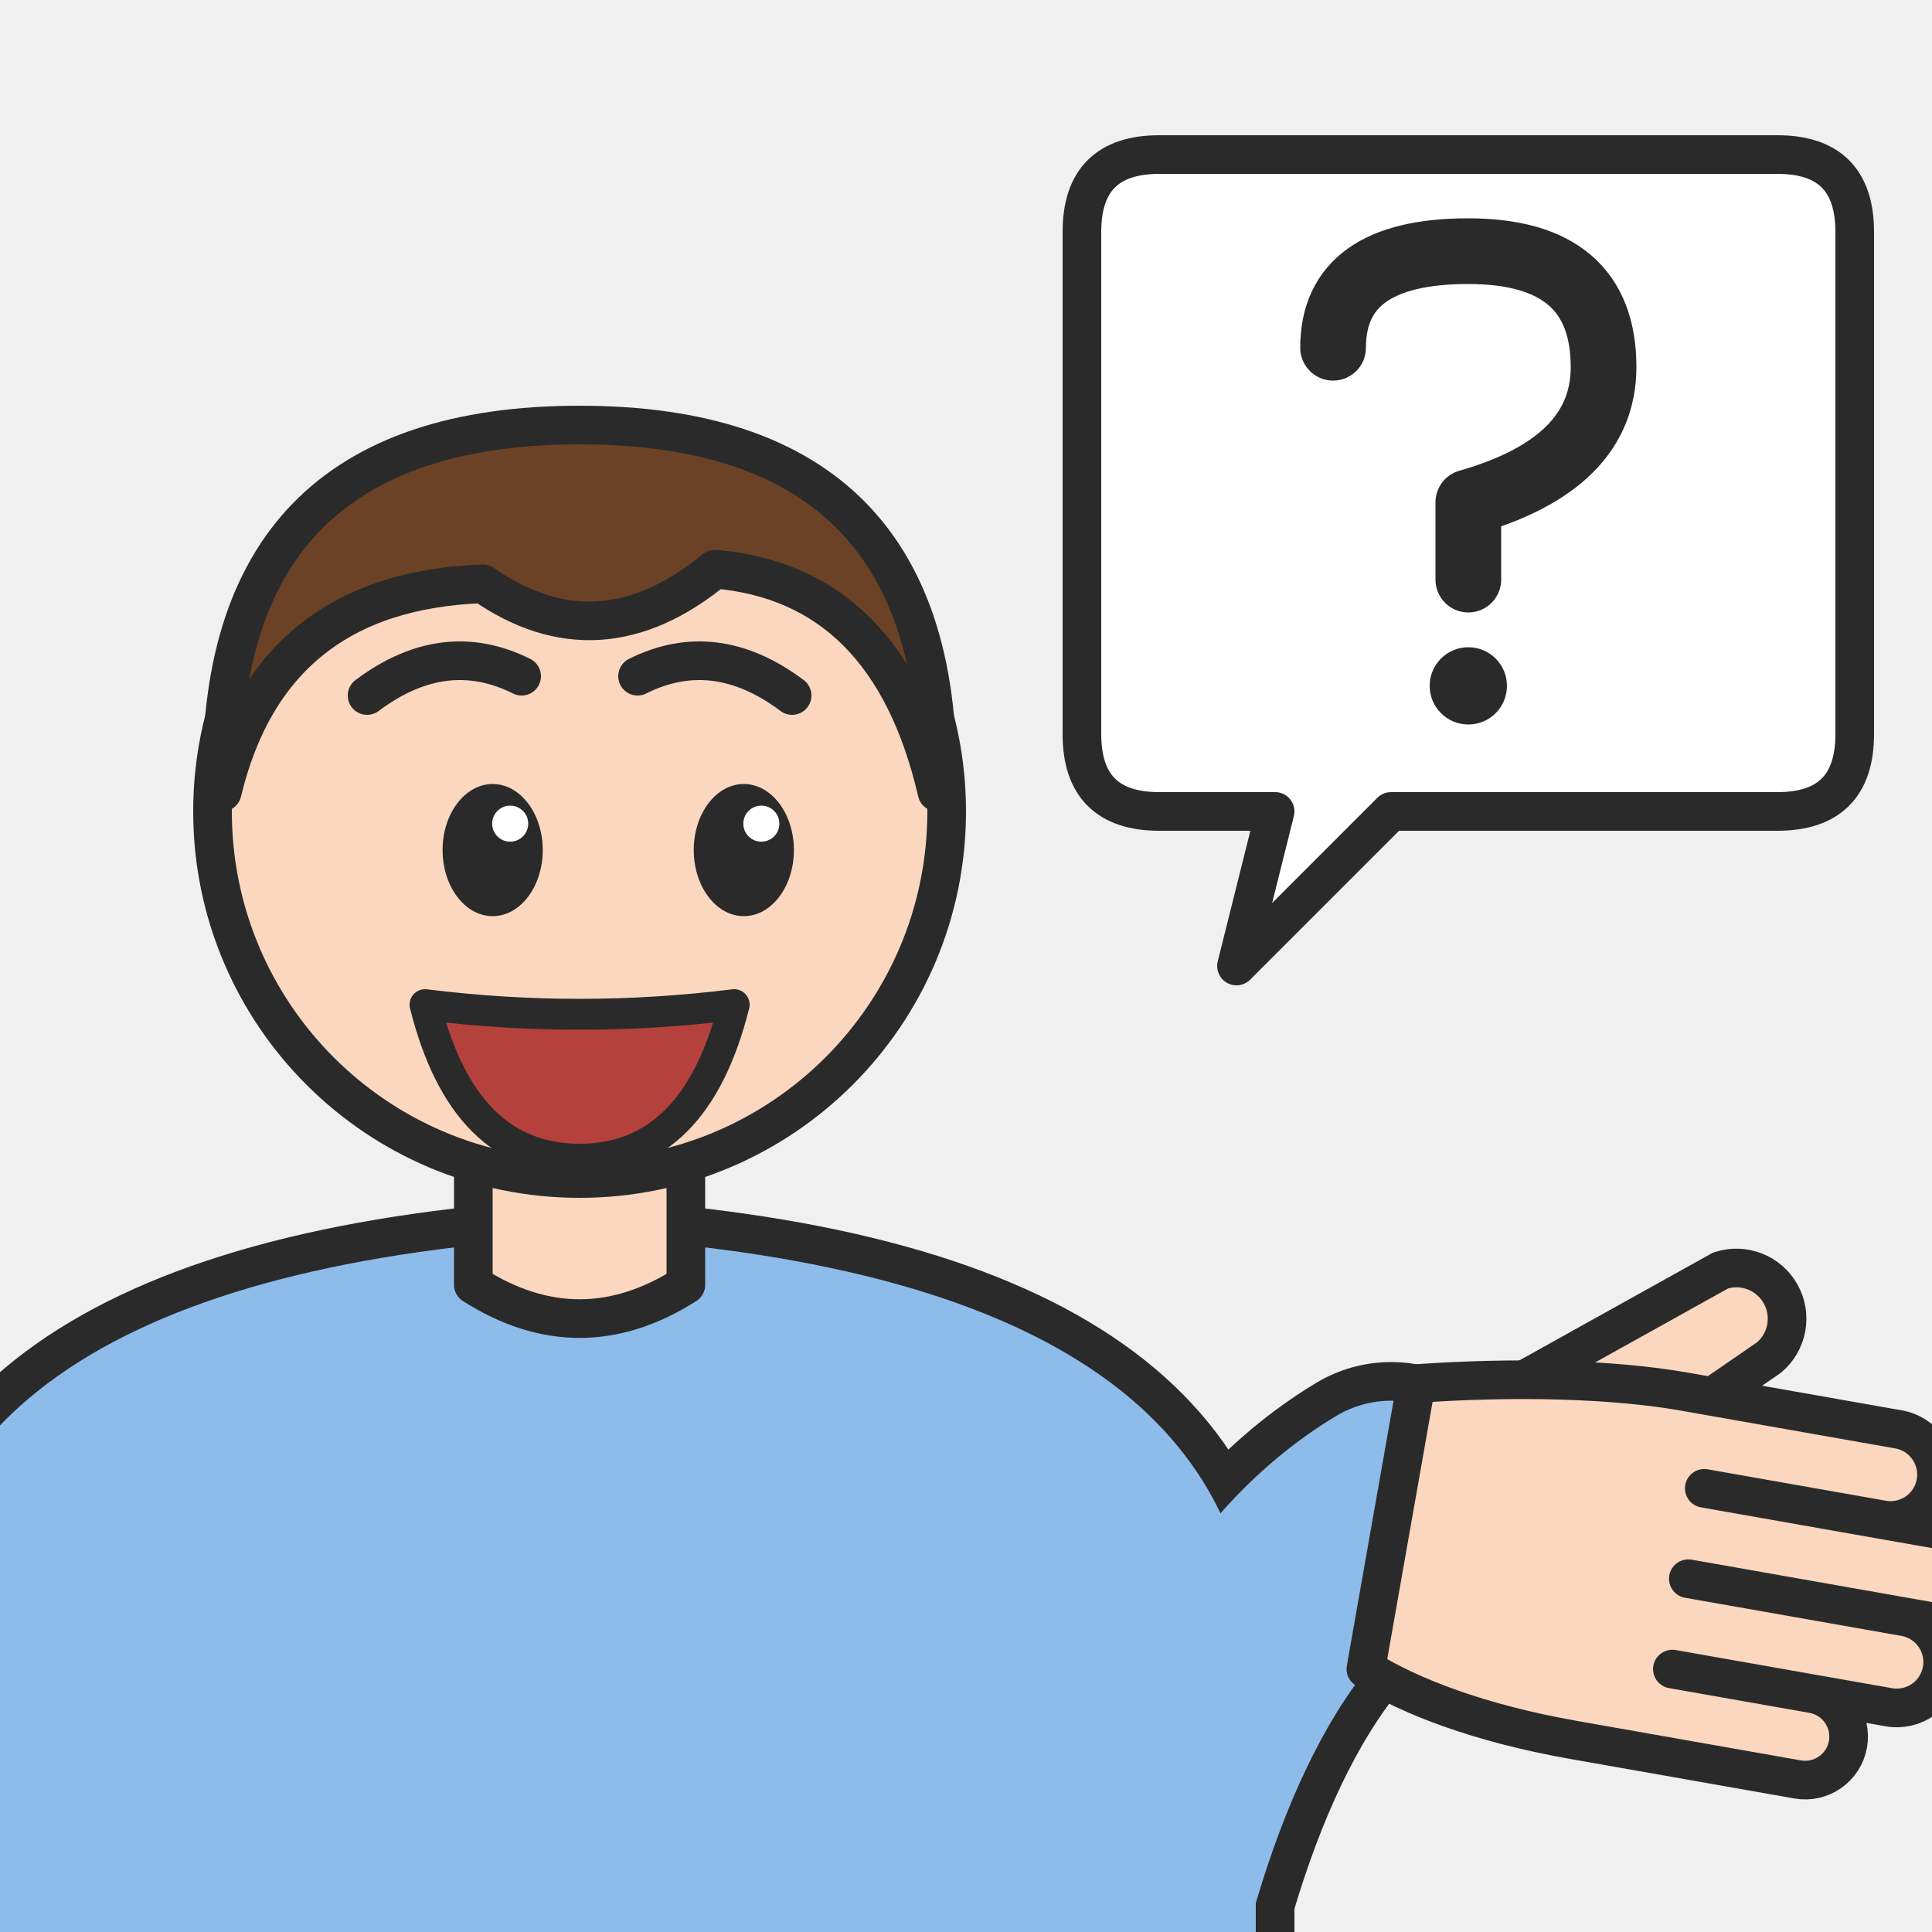
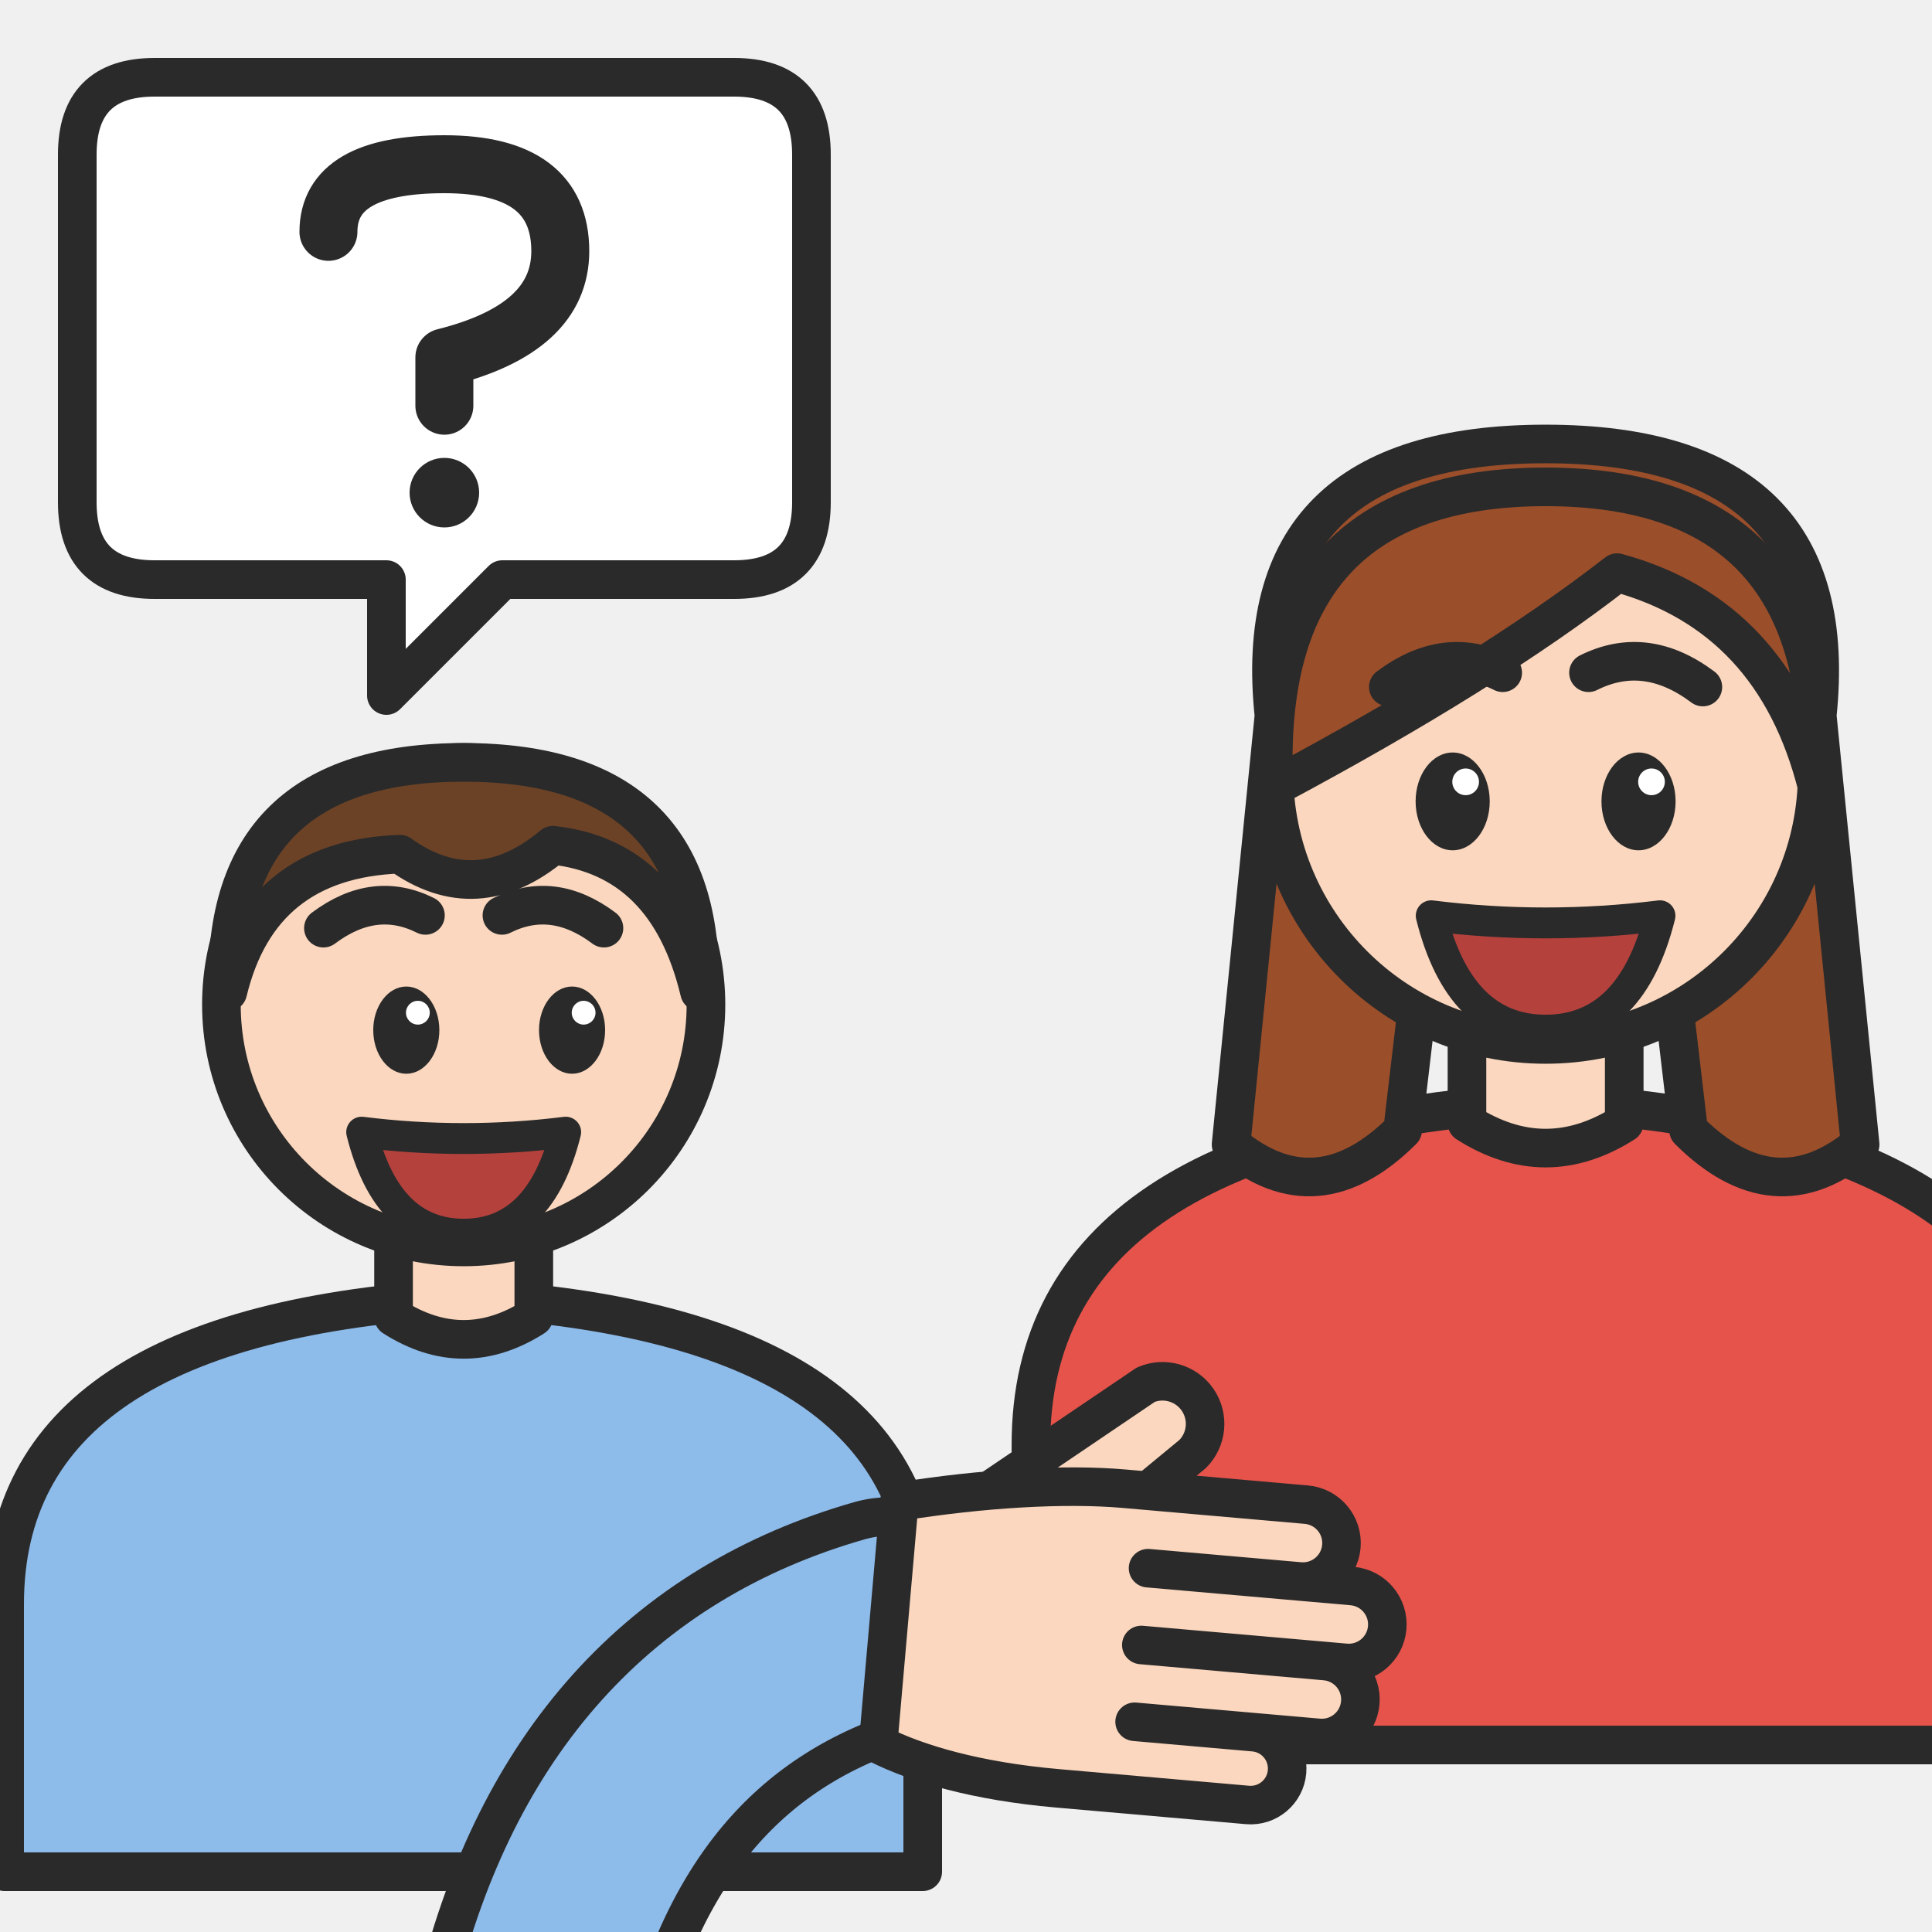
<svg xmlns="http://www.w3.org/2000/svg" viewBox="0 0 100 100" width="512" height="512" stroke-linecap="round" stroke-linejoin="round" role="img" aria-label="požiadať">
-   <path d="M58 104 Q62 84 72 78" fill="none" stroke="#2A2A2A" stroke-width="15" />
-   <path d="M-6 104 V87 Q-6 65 30 63 Q66 65 66 87 V104 Z" fill="#8DBBEA" stroke="#2A2A2A" stroke-width="2" />
-   <path d="M58 104 Q62 84 72 78" fill="none" stroke="#8DBBEA" stroke-width="11" />
-   <path d="M24.5 57 V66.5 Q30 70.0 35.5 66.5 V57" fill="#FAD7BE" stroke="#2A2A2A" stroke-width="2" />
-   <circle cx="30" cy="42" r="19" fill="#FAD7BE" stroke="#2A2A2A" stroke-width="2" />
-   <path d="M11.5 41 Q11 22 30 22 Q49 22 48.5 41 Q46 30.22 37 29.46 Q31 34.4 25 30.22 Q14 30.6 11.5 41 Z" fill="#6B4226" stroke="#2A2A2A" stroke-width="2" />
-   <path d="M19 36 Q23 33 27 35" fill="none" stroke="#2A2A2A" stroke-width="2" />
-   <path d="M33 35 Q37 33 41 36" fill="none" stroke="#2A2A2A" stroke-width="2" />
-   <ellipse cx="25.5" cy="44.0" rx="2.592" ry="3.42" fill="#2A2A2A" stroke="#2A2A2A" stroke-width="0" />
-   <circle cx="26.407" cy="42.632" r="0.933" fill="#FFFFFF" stroke="#2A2A2A" stroke-width="0" />
-   <ellipse cx="38.5" cy="44.0" rx="2.592" ry="3.42" fill="#2A2A2A" stroke="#2A2A2A" stroke-width="0" />
-   <circle cx="39.407" cy="42.632" r="0.933" fill="#FFFFFF" stroke="#2A2A2A" stroke-width="0" />
-   <path d="M22 52 Q30 53 38 52 Q36 60 30 60 Q24 60 22 52 Z" fill="#B5413D" stroke="#2A2A2A" stroke-width="1.6" />
-   <g transform="translate(72 79) rotate(100) scale(1.25 1.25)">
-     <path d="M-5 -2 L-12.8 -11.6 A2.1 2.1 0 0 1 -9.6 -14.2 L-3.5 -8 Z" fill="#FAD7BE" stroke="#2A2A2A" stroke-width="1.6" />
-     <path d="M-6 0 C-7 -4 -7.6 -8 -7.6 -11 L-7.6 -20 A1.9 1.9 0 0 1 -3.8 -20 L-3.8 -12.5 L-3.8 -22.6 A1.9 1.9 0 0 1 0 -22.6 L0 -12.5 L0 -21.6 A1.9 1.9 0 0 1 3.8 -21.6 L3.8 -12.5 L3.8 -18.4 A1.8 1.8 0 0 1 7.4 -18.4 L7.4 -9 C7.4 -5 6.8 -2 6 0 Z" fill="#FAD7BE" stroke="#2A2A2A" stroke-width="1.6" />
+   <g transform="translate(80 40) scale(0.74) translate(-50 -36)">
+     <path d="M14 104 V83 Q14 61 50 59 Q86 61 86 83 V104 Z" fill="#E5534B" stroke="#2A2A2A" stroke-width="2.7" />
+     <path d="M31 32 Q29 13 50 13 Q71 13 69 32 L72 62 Q66 67 60 61 L58 44 H42 L40 61 Q34 67 28 62 Z" fill="#9A4E2A" stroke="#2A2A2A" stroke-width="2.7" />
+     <path d="M44.5 51 V60.5 Q50 64 55.5 60.5 V51" fill="#FAD7BE" stroke="#2A2A2A" stroke-width="2.7" />
+     <circle cx="50" cy="36" r="19" fill="#FAD7BE" stroke="#2A2A2A" stroke-width="2.7" />
+     <path d="M31 37 Q30 16 50 16 Q70 16 69 37 Q66 25 55 22 Q46 29 31 37 Z" fill="#9A4E2A" stroke="#2A2A2A" stroke-width="2.7" />
+     <path d="M39 30 Q43 27 47 29" fill="none" stroke="#2A2A2A" stroke-width="2.7" />
+     <path d="M53 29 Q57 27 61 30" fill="none" stroke="#2A2A2A" stroke-width="2.7" />
+     <ellipse cx="43.5" cy="38.0" rx="2.592" ry="3.42" fill="#2A2A2A" stroke="#2A2A2A" stroke-width="0.0" />
+     <circle cx="44.407" cy="36.632" r="0.933" fill="#FFFFFF" stroke="#2A2A2A" stroke-width="0.0" />
+     <ellipse cx="56.5" cy="38.0" rx="2.592" ry="3.42" fill="#2A2A2A" stroke="#2A2A2A" stroke-width="0.0" />
+     <circle cx="57.407" cy="36.632" r="0.933" fill="#FFFFFF" stroke="#2A2A2A" stroke-width="0.0" />
+     <path d="M42 46 Q50 47 58 46 Q56 54 50 54 Q44 54 42 46 Z" fill="#B5413D" stroke="#2A2A2A" stroke-width="2.16" />
  </g>
-   <path d="M60 8 H92 Q96 8 96 12 V38 Q96 42 92 42 H72 L64 50 L66 42 H60 Q56 42 56 38 V12 Q56 8 60 8 Z" fill="#FFFFFF" stroke="#2A2A2A" stroke-width="2" />
-   <path d="M69 18 Q69 13 76 13 Q83 13 83 19 Q83 24 76 26 V30" fill="none" stroke="#2A2A2A" stroke-width="3.4" />
-   <circle cx="76" cy="35.5" r="2" fill="#2A2A2A" stroke="#2A2A2A" stroke-width="0" />
+   <g transform="translate(24 52) scale(0.66) translate(-50 -36)">
+     <path d="M14 104 V83 Q14 61 50 59 Q86 61 86 83 V104 Z" fill="#8DBBEA" stroke="#2A2A2A" stroke-width="3.03" />
+     <path d="M44.5 51 V60.5 Q50 64 55.5 60.5 V51" fill="#FAD7BE" stroke="#2A2A2A" stroke-width="3.03" />
+     <circle cx="50" cy="36" r="19" fill="#FAD7BE" stroke="#2A2A2A" stroke-width="3.03" />
+     <path d="M31.5 35 Q31 17 50 17 Q69 17 68.5 35 Q66 24.5 57 23.5 Q51 28.5 45 24.2 Q34 24.6 31.5 35 Z" fill="#6B4226" stroke="#2A2A2A" stroke-width="3.03" />
+     <path d="M39 30 Q43 27 47 29" fill="none" stroke="#2A2A2A" stroke-width="3.03" />
+     <path d="M53 29 Q57 27 61 30" fill="none" stroke="#2A2A2A" stroke-width="3.03" />
+     <ellipse cx="45.5" cy="38.0" rx="2.592" ry="3.42" fill="#2A2A2A" stroke="#2A2A2A" stroke-width="0.0" />
+     <circle cx="46.407" cy="36.632" r="0.933" fill="#FFFFFF" stroke="#2A2A2A" stroke-width="0.0" />
+     <ellipse cx="58.5" cy="38.0" rx="2.592" ry="3.42" fill="#2A2A2A" stroke="#2A2A2A" stroke-width="0.0" />
+     <circle cx="59.407" cy="36.632" r="0.933" fill="#FFFFFF" stroke="#2A2A2A" stroke-width="0.0" />
+     <path d="M42 46 Q50 47 58 46 Q56 54 50 54 Q44 54 42 46 Z" fill="#B5413D" stroke="#2A2A2A" stroke-width="2.42" />
+   </g>
+   <path d="M28 104 Q32 88 46 84" fill="none" stroke="#2A2A2A" stroke-width="13" />
+   <path d="M28 104 Q32 88 46 84" fill="none" stroke="#8DBBEA" stroke-width="9" />
+   <g transform="translate(46 84) rotate(95) scale(1.05 1.05)">
+     <path d="M-5 -2 L-12.8 -11.6 A2.1 2.1 0 0 1 -9.6 -14.2 L-3.5 -8 Z" fill="#FAD7BE" stroke="#2A2A2A" stroke-width="1.9" />
+     <path d="M-6 0 C-7 -4 -7.6 -8 -7.6 -11 L-7.6 -20 A1.9 1.9 0 0 1 -3.8 -20 L-3.8 -12.5 L-3.8 -22.6 A1.9 1.9 0 0 1 0 -22.6 L0 -12.5 L0 -21.6 A1.9 1.9 0 0 1 3.8 -21.6 L3.8 -12.5 L3.8 -18.4 A1.8 1.8 0 0 1 7.4 -18.4 L7.4 -9 C7.4 -5 6.8 -2 6 0 Z" fill="#FAD7BE" stroke="#2A2A2A" stroke-width="1.9" />
+   </g>
+   <path d="M8 4 H38 Q42 4 42 8 V26 Q42 30 38 30 H26 L20 36 L20 30 H8 Q4 30 4 26 V8 Q4 4 8 4 Z" fill="#FFFFFF" stroke="#2A2A2A" stroke-width="2" />
+   <path d="M17 12 Q17 8.5 23 8.5 Q29 8.5 29 13 Q29 17 23 18.5 V21" fill="none" stroke="#2A2A2A" stroke-width="3" />
+   <circle cx="23" cy="25.5" r="1.8" fill="#2A2A2A" stroke="#2A2A2A" stroke-width="0" />
</svg>
